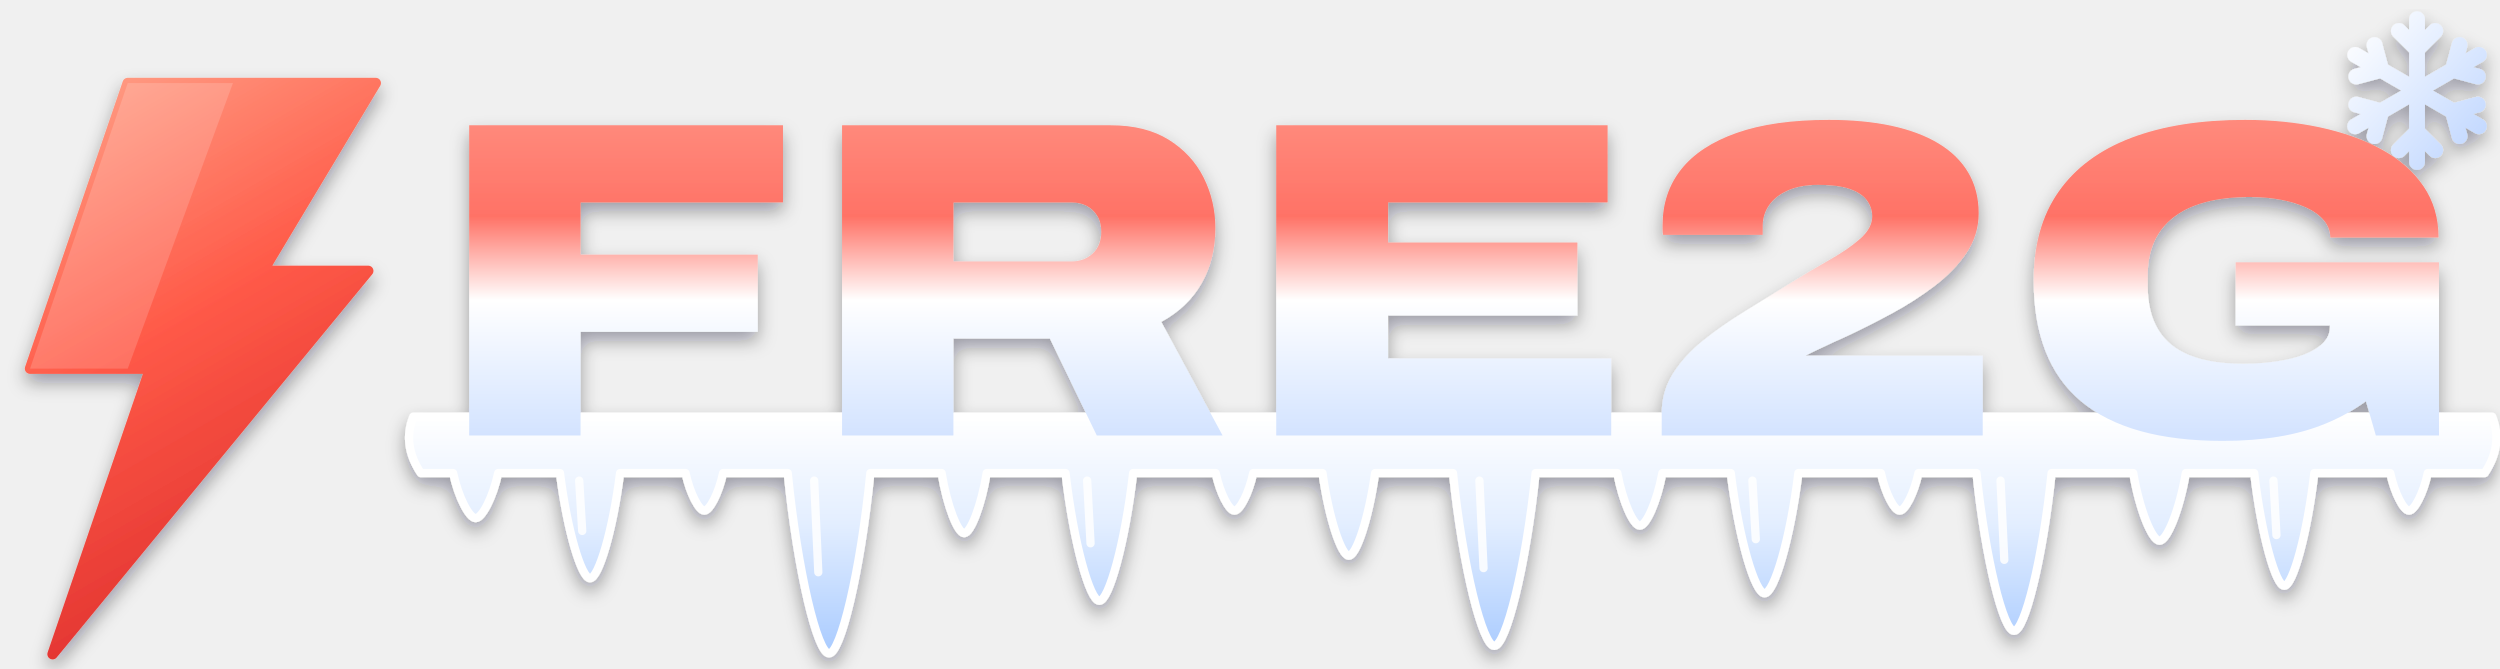
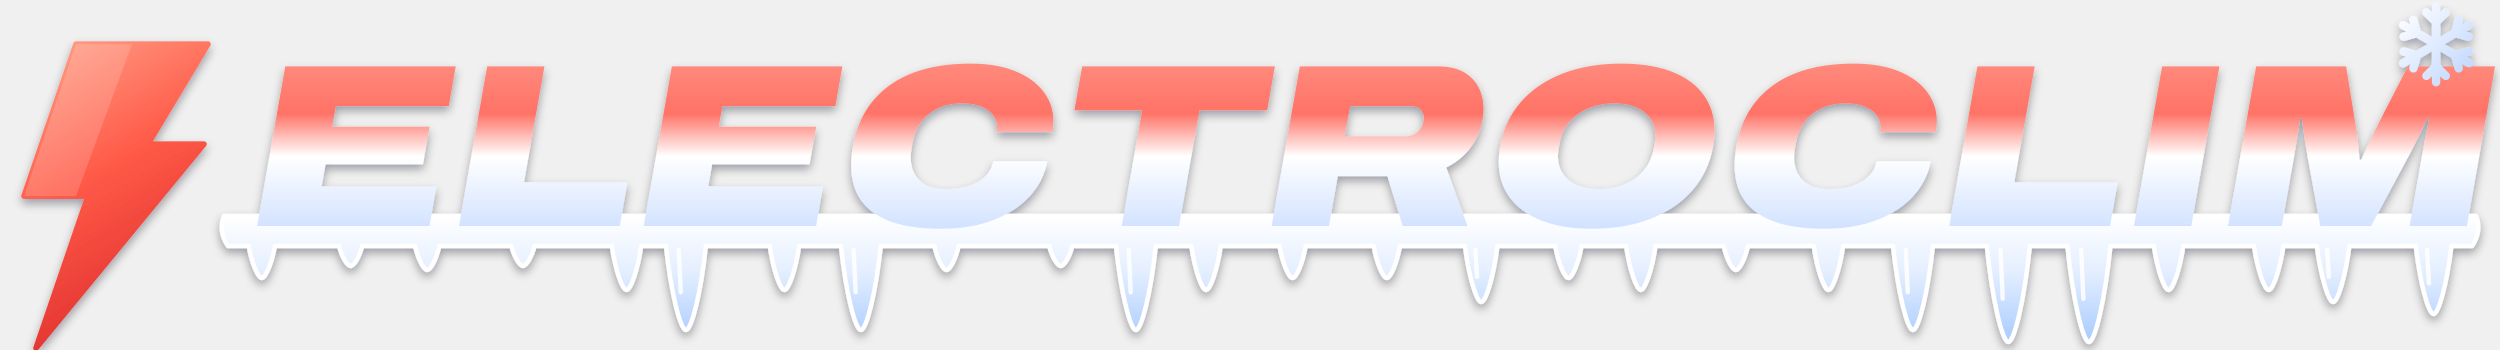
- <svg xmlns="http://www.w3.org/2000/svg" viewBox="0 6.1 332.7 88.9" width="998" height="267">
+ <svg xmlns="http://www.w3.org/2000/svg" viewBox="0 7.5 625.1 87.5" width="1250" height="175">
  <defs>
    <linearGradient id="gb" x1="0" y1="0" x2=".35" y2="1">
      <stop offset="0" stop-color="#FFA38A" />
      <stop offset=".5" stop-color="#FF5A48" />
      <stop offset="1" stop-color="#E0312F" />
    </linearGradient>
-     <linearGradient id="gl" gradientUnits="userSpaceOnUse" x1="0" y1="21.1" x2="0" y2="64.0">
+     <linearGradient id="gl" gradientUnits="userSpaceOnUse" x1="0" y1="22.5" x2="0" y2="64.0">
      <stop offset="0" stop-color="#FF8C7E" />
      <stop offset=".32" stop-color="#FF7266" />
      <stop offset=".58" stop-color="#FFFFFF" />
      <stop offset="1" stop-color="#D3E3FF" />
    </linearGradient>
    <linearGradient id="gi" x1="0" y1="0" x2="0" y2="1">
      <stop offset="0" stop-color="#FFFFFF" />
      <stop offset=".45" stop-color="#E3EEFF" />
      <stop offset="1" stop-color="#A9CBFF" />
    </linearGradient>
    <linearGradient id="gf" x1="0" y1="0" x2="1" y2="1">
      <stop offset="0" stop-color="#FFFFFF" />
      <stop offset="1" stop-color="#BFD6FF" />
    </linearGradient>
-     <filter id="sh" x="-10%" y="-10%" width="120%" height="140%">
+     <filter id="sh" x="-5%" y="-10%" width="110%" height="140%">
      <feDropShadow dx="0" dy="1.2" stdDeviation="1.2" flood-color="#000814" flood-opacity="0.35" />
    </filter>
  </defs>
  <g filter="url(#sh)">
-     <path d="M55.00 61.50Q53.50 65.25 56.00 69.00L60.30 69.00C61.02 72.30 62.46 75.00 63.30 75.00C64.14 75.00 65.58 72.30 66.30 69.00L74.52 69.00C75.48 76.70 77.40 83.00 78.52 83.00C79.64 83.00 81.56 76.70 82.52 69.00L91.23 69.00C91.83 71.75 93.03 74.00 93.73 74.00C94.43 74.00 95.63 71.75 96.23 69.00L104.83 69.00C106.15 82.20 108.79 93.00 110.33 93.00C111.87 93.00 114.51 82.20 115.83 69.00L125.31 69.00C126.03 73.40 127.47 77.00 128.31 77.00C129.15 77.00 130.59 73.40 131.31 69.00L141.80 69.00C142.88 78.35 145.04 86.00 146.30 86.00C147.56 86.00 149.72 78.35 150.80 69.00L161.78 69.00C162.38 71.75 163.58 74.00 164.28 74.00C164.98 74.00 166.18 71.75 166.78 69.00L176.00 69.00C176.84 75.05 178.52 80.00 179.50 80.00C180.48 80.00 182.16 75.05 183.00 69.00L193.36 69.00C194.68 81.65 197.32 92.00 198.86 92.00C200.40 92.00 203.04 81.65 204.36 69.00L215.23 69.00C215.95 72.85 217.39 76.00 218.23 76.00C219.07 76.00 220.51 72.85 221.23 69.00L230.33 69.00C231.41 77.80 233.57 85.00 234.83 85.00C236.09 85.00 238.25 77.80 239.33 69.00L250.31 69.00C250.91 71.75 252.11 74.00 252.81 74.00C253.51 74.00 254.71 71.75 255.31 69.00L263.03 69.00C264.23 80.55 266.63 90.00 268.03 90.00C269.43 90.00 271.83 80.55 273.03 69.00L283.89 69.00C284.73 73.95 286.41 78.00 287.39 78.00C288.37 78.00 290.05 73.95 290.89 69.00L299.99 69.00C300.95 77.25 302.87 84.00 303.99 84.00C305.11 84.00 307.03 77.25 307.99 69.00L318.09 69.00C318.69 71.75 319.89 74.00 320.59 74.00C321.29 74.00 322.49 71.75 323.09 69.00L330.66 69.00Q333.16 65.25 331.66 61.50Z" fill="url(#gi)" stroke="#FFFFFF" stroke-width="1.1" stroke-linejoin="round" />
-     <path d="M77.08 70.00L77.48 76.70M108.35 70.00L108.90 82.20M144.68 70.00L145.13 78.35M196.88 70.00L197.43 81.65M233.21 70.00L233.66 77.80M266.23 70.00L266.73 80.55M302.55 70.00L302.95 77.25" stroke="#fff" stroke-width="1.1" stroke-linecap="round" opacity=".85" />
-     <path d="M62.44 64.0V22.72H104.2V32.98H77.26V39.94H100.84V50.2H77.26V64.0ZM112.06 64.0V22.72H147.82Q152.44 22.72 155.53 24.64Q158.62 26.56 160.18 29.68Q161.74 32.8 161.74 36.4Q161.74 40.54 159.91 43.75Q158.08 46.96 154.54 48.88L162.7 64.0H145.96L139.72 51.1H126.88V64.0ZM126.88 40.84H142.6Q144.28 40.84 145.42 39.79Q146.56 38.74 146.56 36.88Q146.56 35.62 146.02 34.75Q145.48 33.88 144.61 33.43Q143.74 32.98 142.6 32.98H126.88ZM169.84 64.0V22.72H213.94V32.98H184.72V38.32H209.92V48.04H184.72V53.74H214.42V64.0ZM221.14 64.0V61.06Q221.14 58.12 222.67 55.72Q224.2 53.32 226.72 51.31Q229.24 49.3 232.18 47.5Q235.12 45.7 238 43.9Q240.88 42.1 243.43 40.66Q245.98 39.22 247.57 37.81Q249.16 36.4 249.16 34.84Q249.16 33.64 248.44 32.68Q247.72 31.72 246.16 31.18Q244.6 30.64 241.96 30.64Q239.62 30.64 237.97 31.36Q236.32 32.08 235.45 33.31Q234.58 34.54 234.58 36.1V37.3H221.32Q221.26 36.94 221.26 36.61Q221.26 36.28 221.26 35.98Q221.26 31.72 223.72 28.6Q226.18 25.48 231.1 23.74Q236.02 22.0 243.4 22.0Q248.02 22.0 251.68 22.78Q255.34 23.56 257.95 25.12Q260.56 26.68 261.94 29.02Q263.32 31.36 263.32 34.42Q263.32 37.3 261.7 39.7Q260.08 42.1 257.44 44.11Q254.8 46.12 251.74 47.77Q248.68 49.42 245.74 50.8Q244.9 51.16 243.88 51.64Q242.86 52.12 241.9 52.57Q240.94 53.02 240.28 53.38H263.86V64.0ZM295.78 64.72Q283.24 64.72 276.94 59.44Q270.64 54.16 270.64 43.36Q270.64 36.28 273.97 31.54Q277.3 26.8 283.6 24.4Q289.9 22.0 298.78 22.0Q304.06 22.0 308.71 22.99Q313.36 23.98 316.93 25.93Q320.5 27.88 322.51 30.82Q324.52 33.76 324.52 37.66H310.12Q310.12 36.4 309.28 35.38Q308.44 34.36 306.94 33.67Q305.44 32.98 303.52 32.62Q301.6 32.26 299.44 32.26Q296.02 32.26 293.47 32.95Q290.92 33.64 289.21 34.99Q287.5 36.34 286.66 38.26Q285.82 40.18 285.82 42.64V44.08Q285.82 47.62 287.23 49.93Q288.64 52.24 291.46 53.35Q294.28 54.46 298.54 54.46Q301.6 54.46 304.24 53.92Q306.88 53.38 308.47 52.27Q310.06 51.16 310.06 49.6V49.36H297.52V40.96H324.58V64.0H316.18L314.86 59.44Q312.46 61.18 309.58 62.38Q306.7 63.58 303.28 64.15Q299.86 64.72 295.78 64.72Z" fill="url(#gl)" />
-     <path d="M321.66 18.10L321.66 8.60M321.66 12.59L319.24 10.17M321.66 12.59L324.08 10.17M321.66 18.10L329.89 13.35M326.43 15.35L327.32 12.04M326.43 15.35L329.74 16.23M321.66 18.10L329.89 22.85M326.43 20.86L329.74 19.97M326.43 20.86L327.32 24.16M321.66 18.10L321.66 27.60M321.66 23.61L324.08 26.03M321.66 23.61L319.24 26.03M321.66 18.10L313.43 22.85M316.89 20.86L316.00 24.16M316.89 20.86L313.58 19.97M321.66 18.10L313.43 13.35M316.89 15.35L313.58 16.23M316.89 15.35L316.00 12.04" stroke="url(#gf)" stroke-width="2.1" stroke-linecap="round" fill="none" />
-     <path d="M17.00 17.10L50.00 17.10L35.00 42.10L49.00 42.10L7.00 93.10L20.00 55.10L4.00 55.10Z" fill="url(#gb)" stroke="url(#gb)" stroke-width="1.40" stroke-linejoin="round" />
-     <path d="M17.00 17.10L31.00 17.10L17.00 55.10L4.00 55.10Z" fill="#fff" opacity=".16" />
+     <path d="M56.00 61.50Q54.50 65.25 57.00 69.00L62.17 69.00C62.96 73.40 64.53 77.00 65.46 77.00C66.38 77.00 67.96 73.40 68.75 69.00L84.77 69.00C85.46 71.75 86.86 74.00 87.67 74.00C88.48 74.00 89.87 71.75 90.57 69.00L103.78 69.00C104.51 72.30 105.96 75.00 106.81 75.00C107.66 75.00 109.12 72.30 109.84 69.00L127.86 69.00C128.55 71.75 129.95 74.00 130.76 74.00C131.57 74.00 132.96 71.75 133.66 69.00L152.98 69.00C153.86 75.05 155.63 80.00 156.66 80.00C157.69 80.00 159.45 75.05 160.34 69.00L166.53 69.00C167.73 80.55 170.12 90.00 171.51 90.00C172.91 90.00 175.30 80.55 176.49 69.00L192.46 69.00C193.34 75.05 195.11 80.00 196.14 80.00C197.17 80.00 198.94 75.05 199.82 69.00L210.27 69.00C211.46 80.55 213.85 90.00 215.25 90.00C216.64 90.00 219.03 80.55 220.23 69.00L233.63 69.00C234.36 72.30 235.81 75.00 236.66 75.00C237.51 75.00 238.96 72.30 239.69 69.00L262.34 69.00C263.04 71.75 264.43 74.00 265.24 74.00C266.06 74.00 267.45 71.75 268.14 69.00L279.03 69.00C280.23 80.55 282.62 90.00 284.01 90.00C285.41 90.00 287.80 80.55 288.99 69.00L297.88 69.00C298.76 75.05 300.53 80.00 301.56 80.00C302.59 80.00 304.36 75.05 305.24 69.00L319.90 69.00C320.69 73.40 322.27 77.00 323.19 77.00C324.12 77.00 325.69 73.40 326.48 69.00L343.46 69.00C344.25 73.40 345.83 77.00 346.75 77.00C347.67 77.00 349.25 73.40 350.04 69.00L366.29 69.00C367.27 76.70 369.22 83.00 370.36 83.00C371.50 83.00 373.46 76.70 374.43 69.00L388.88 69.00C389.67 73.40 391.25 77.00 392.17 77.00C393.10 77.00 394.68 73.40 395.46 69.00L406.59 69.00C407.47 75.05 409.24 80.00 410.27 80.00C411.30 80.00 413.07 75.05 413.95 69.00L431.00 69.00C431.72 72.30 433.18 75.00 434.03 75.00C434.88 75.00 436.33 72.30 437.06 69.00L453.50 69.00C454.39 75.05 456.15 80.00 457.18 80.00C458.21 80.00 459.98 75.05 460.86 69.00L473.33 69.00C474.53 80.55 476.92 90.00 478.31 90.00C479.70 90.00 482.10 80.55 483.29 69.00L496.79 69.00C498.08 82.20 500.65 93.00 502.16 93.00C503.66 93.00 506.24 82.20 507.53 69.00L516.95 69.00C518.24 82.20 520.82 93.00 522.32 93.00C523.83 93.00 526.40 82.20 527.69 69.00L538.55 69.00C539.44 75.05 541.20 80.00 542.23 80.00C543.26 80.00 545.03 75.05 545.91 69.00L563.59 69.00C564.47 75.05 566.24 80.00 567.27 80.00C568.30 80.00 570.06 75.05 570.95 69.00L579.30 69.00C580.28 76.70 582.23 83.00 583.37 83.00C584.51 83.00 586.46 76.70 587.44 69.00L604.03 69.00C605.10 78.35 607.24 86.00 608.49 86.00C609.73 86.00 611.87 78.35 612.95 69.00L618.12 69.00Q620.62 65.25 619.12 61.50Z" fill="url(#gi)" stroke="#FFFFFF" stroke-width="1.1" stroke-linejoin="round" />
+     <path d="M169.72 70.00L170.22 80.55M213.45 70.00L213.95 80.55M282.22 70.00L282.72 80.55M368.90 70.00L369.31 76.70M476.52 70.00L477.02 80.55M500.23 70.00L500.76 82.20M520.39 70.00L520.93 82.20M581.90 70.00L582.31 76.70M606.88 70.00L607.33 78.35" stroke="#fff" stroke-width="1.1" stroke-linecap="round" opacity=".85" />
+     <path d="M64.292 64.0 71.328 24.096H113.958L112.209 34.014H83.963L83.053 39.176H107.413L105.756 48.572H81.396L80.425 54.082H109.135L107.386 64.0ZM114.772 64.0 121.808 24.096H136.134L131.031 53.038H156.899L154.966 64.0ZM160.96 64.0 167.996 24.096H210.626L208.877 34.014H180.631L179.721 39.176H204.081L202.424 48.572H178.064L177.093 54.082H205.803L204.054 64.0ZM235.271 64.696Q226.629 64.696 221.359 62.347Q216.09 59.998 214.085 55.416Q212.08 50.834 213.276 44.048Q215.025 34.13 222.525 28.765Q230.025 23.4 242.669 23.4Q249.629 23.4 254.523 25.575Q259.418 27.75 261.725 31.607Q264.032 35.464 263.142 40.51H249.222Q249.59 38.422 248.658 36.798Q247.727 35.174 245.686 34.246Q243.646 33.318 240.688 33.318Q236.976 33.318 234.334 34.652Q231.692 35.986 230.162 38.248Q228.632 40.51 228.141 43.294L227.885 44.744Q227.415 47.412 228.142 49.703Q228.869 51.994 230.944 53.386Q233.018 54.778 236.614 54.778Q239.92 54.778 242.422 53.908Q244.925 53.038 246.448 51.472Q247.971 49.906 248.339 47.818H261.853Q260.994 52.69 257.506 56.518Q254.018 60.346 248.357 62.521Q242.695 64.696 235.271 64.696ZM280.48 64.0 285.583 35.058H268.647L270.58 24.096H318.778L316.845 35.058H299.909L294.806 64.0ZM317.968 64.0 325.004 24.096H359.572Q364.038 24.096 366.698 25.952Q369.358 27.808 370.334 30.824Q371.31 33.84 370.696 37.32Q369.991 41.322 367.675 44.425Q365.358 47.528 361.609 49.384L366.92 64.0H350.738L346.905 51.53H334.493L332.294 64.0ZM336.242 41.612H351.438Q353.062 41.612 354.343 40.597Q355.624 39.582 355.941 37.784Q356.155 36.566 355.782 35.725Q355.408 34.884 354.644 34.449Q353.879 34.014 352.777 34.014H337.581ZM398.079 64.696Q389.901 64.696 384.367 62.202Q378.833 59.708 376.398 55.097Q373.963 50.486 375.098 44.048Q376.233 37.61 380.299 32.97Q384.366 28.33 390.774 25.865Q397.183 23.4 405.361 23.4Q413.597 23.4 419.107 25.865Q424.618 28.33 427.047 32.97Q429.477 37.61 428.342 44.048Q427.207 50.486 423.146 55.097Q419.085 59.708 412.7 62.202Q406.315 64.696 398.079 64.696ZM399.828 54.778Q402.554 54.778 404.886 54.053Q407.218 53.328 409.024 51.965Q410.83 50.602 411.97 48.746Q413.109 46.89 413.498 44.686L413.743 43.294Q414.132 41.09 413.642 39.263Q413.152 37.436 411.821 36.102Q410.49 34.768 408.414 34.043Q406.338 33.318 403.612 33.318Q400.886 33.318 398.554 34.043Q396.222 34.768 394.421 36.102Q392.62 37.436 391.486 39.263Q390.352 41.09 389.963 43.294L389.718 44.686Q389.329 46.89 389.814 48.746Q390.298 50.602 391.624 51.965Q392.95 53.328 395.026 54.053Q397.102 54.778 399.828 54.778ZM456.157 64.696Q447.515 64.696 442.245 62.347Q436.976 59.998 434.971 55.416Q432.966 50.834 434.162 44.048Q435.911 34.13 443.411 28.765Q450.911 23.4 463.555 23.4Q470.515 23.4 475.409 25.575Q480.304 27.75 482.611 31.607Q484.918 35.464 484.028 40.51H470.108Q470.476 38.422 469.544 36.798Q468.613 35.174 466.572 34.246Q464.532 33.318 461.574 33.318Q457.862 33.318 455.22 34.652Q452.578 35.986 451.048 38.248Q449.518 40.51 449.027 43.294L448.771 44.744Q448.301 47.412 449.028 49.703Q449.755 51.994 451.83 53.386Q453.904 54.778 457.5 54.778Q460.806 54.778 463.308 53.908Q465.811 53.038 467.334 51.472Q468.857 49.906 469.225 47.818H482.739Q481.88 52.69 478.392 56.518Q474.904 60.346 469.243 62.521Q463.581 64.696 456.157 64.696ZM487.388 64.0 494.424 24.096H508.75L503.647 53.038H529.515L527.582 64.0ZM533.576 64.0 540.612 24.096H554.938L547.902 64.0ZM557.086 64.0 564.122 24.096H586.626L588.979 38.712Q589.228 39.93 589.411 41.525Q589.594 43.12 589.747 44.715Q589.901 46.31 589.987 47.47H590.393Q590.877 46.368 591.578 44.86Q592.279 43.352 593.063 41.699Q593.848 40.046 594.547 38.712L602.054 24.096H623.862L616.826 64.0H602.5L605.568 46.6Q605.824 45.15 606.16 43.41Q606.495 41.67 606.85 39.988Q607.205 38.306 607.419 37.088H606.955Q606.314 38.422 605.451 40.191Q604.588 41.96 603.736 43.671Q602.883 45.382 602.204 46.6L592.872 64.0H580.17L576.974 46.6Q576.663 44.744 576.377 42.917Q576.09 41.09 575.897 39.553Q575.704 38.016 575.577 37.088H575.113Q575.008 38.016 574.766 39.553Q574.524 41.09 574.231 42.917Q573.937 44.744 573.61 46.6L570.542 64.0Z" fill="url(#gl)" />
+     <path d="M609.12 18.53L609.12 9.03M609.12 13.02L606.70 10.60M609.12 13.02L611.54 10.60M609.12 18.53L617.35 13.78M613.89 15.78L614.77 12.47M613.89 15.78L617.19 16.66M609.12 18.53L617.35 23.28M613.89 21.29L617.19 20.40M613.89 21.29L614.77 24.59M609.12 18.53L609.12 28.03M609.12 24.04L611.54 26.46M609.12 24.04L606.70 26.46M609.12 18.53L600.89 23.28M604.35 21.29L603.46 24.59M604.35 21.29L601.04 20.40M609.12 18.53L600.89 13.78M604.35 15.78L601.04 16.66M604.35 15.78L603.46 12.47" stroke="url(#gf)" stroke-width="2.1" stroke-linecap="round" fill="none" />
+     <path d="M19.00 18.53L52.00 18.53L37.00 43.53L51.00 43.53L9.00 94.53L22.00 56.53L6.00 56.53Z" fill="url(#gb)" stroke="url(#gb)" stroke-width="1.40" stroke-linejoin="round" />
+     <path d="M19.00 18.53L33.00 18.53L19.00 56.53L6.00 56.53Z" fill="#fff" opacity=".16" />
  </g>
</svg>
